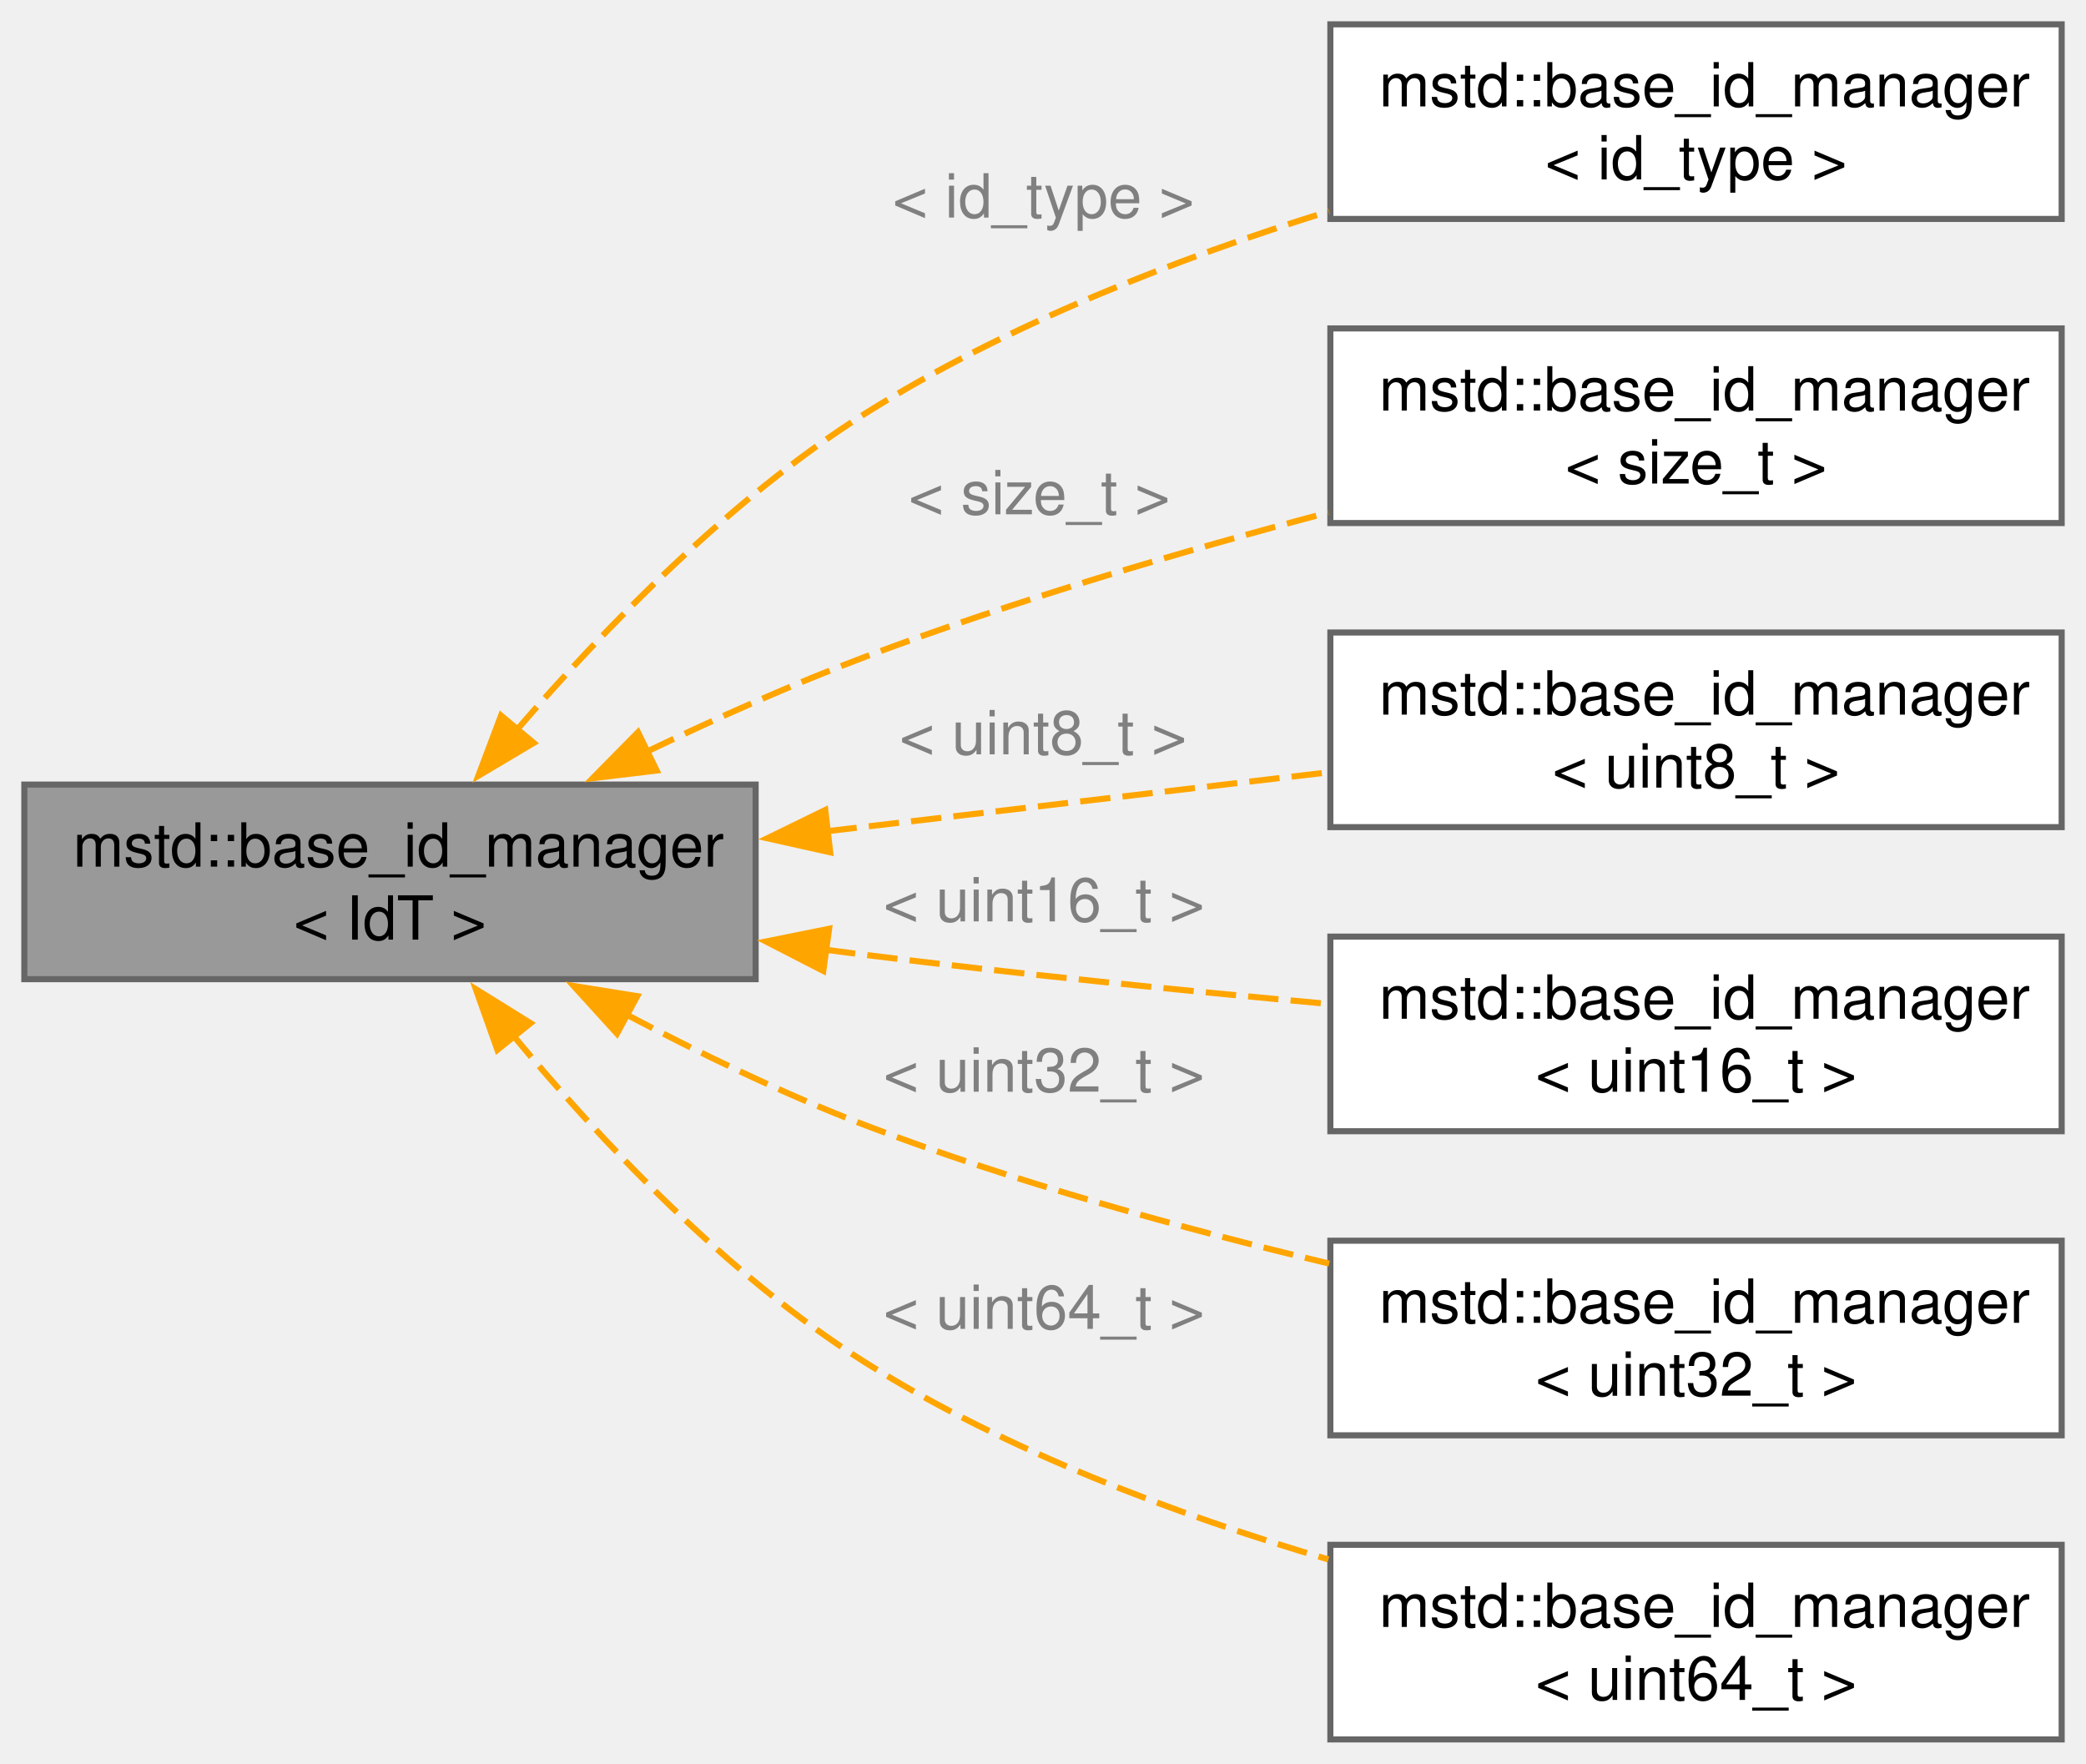
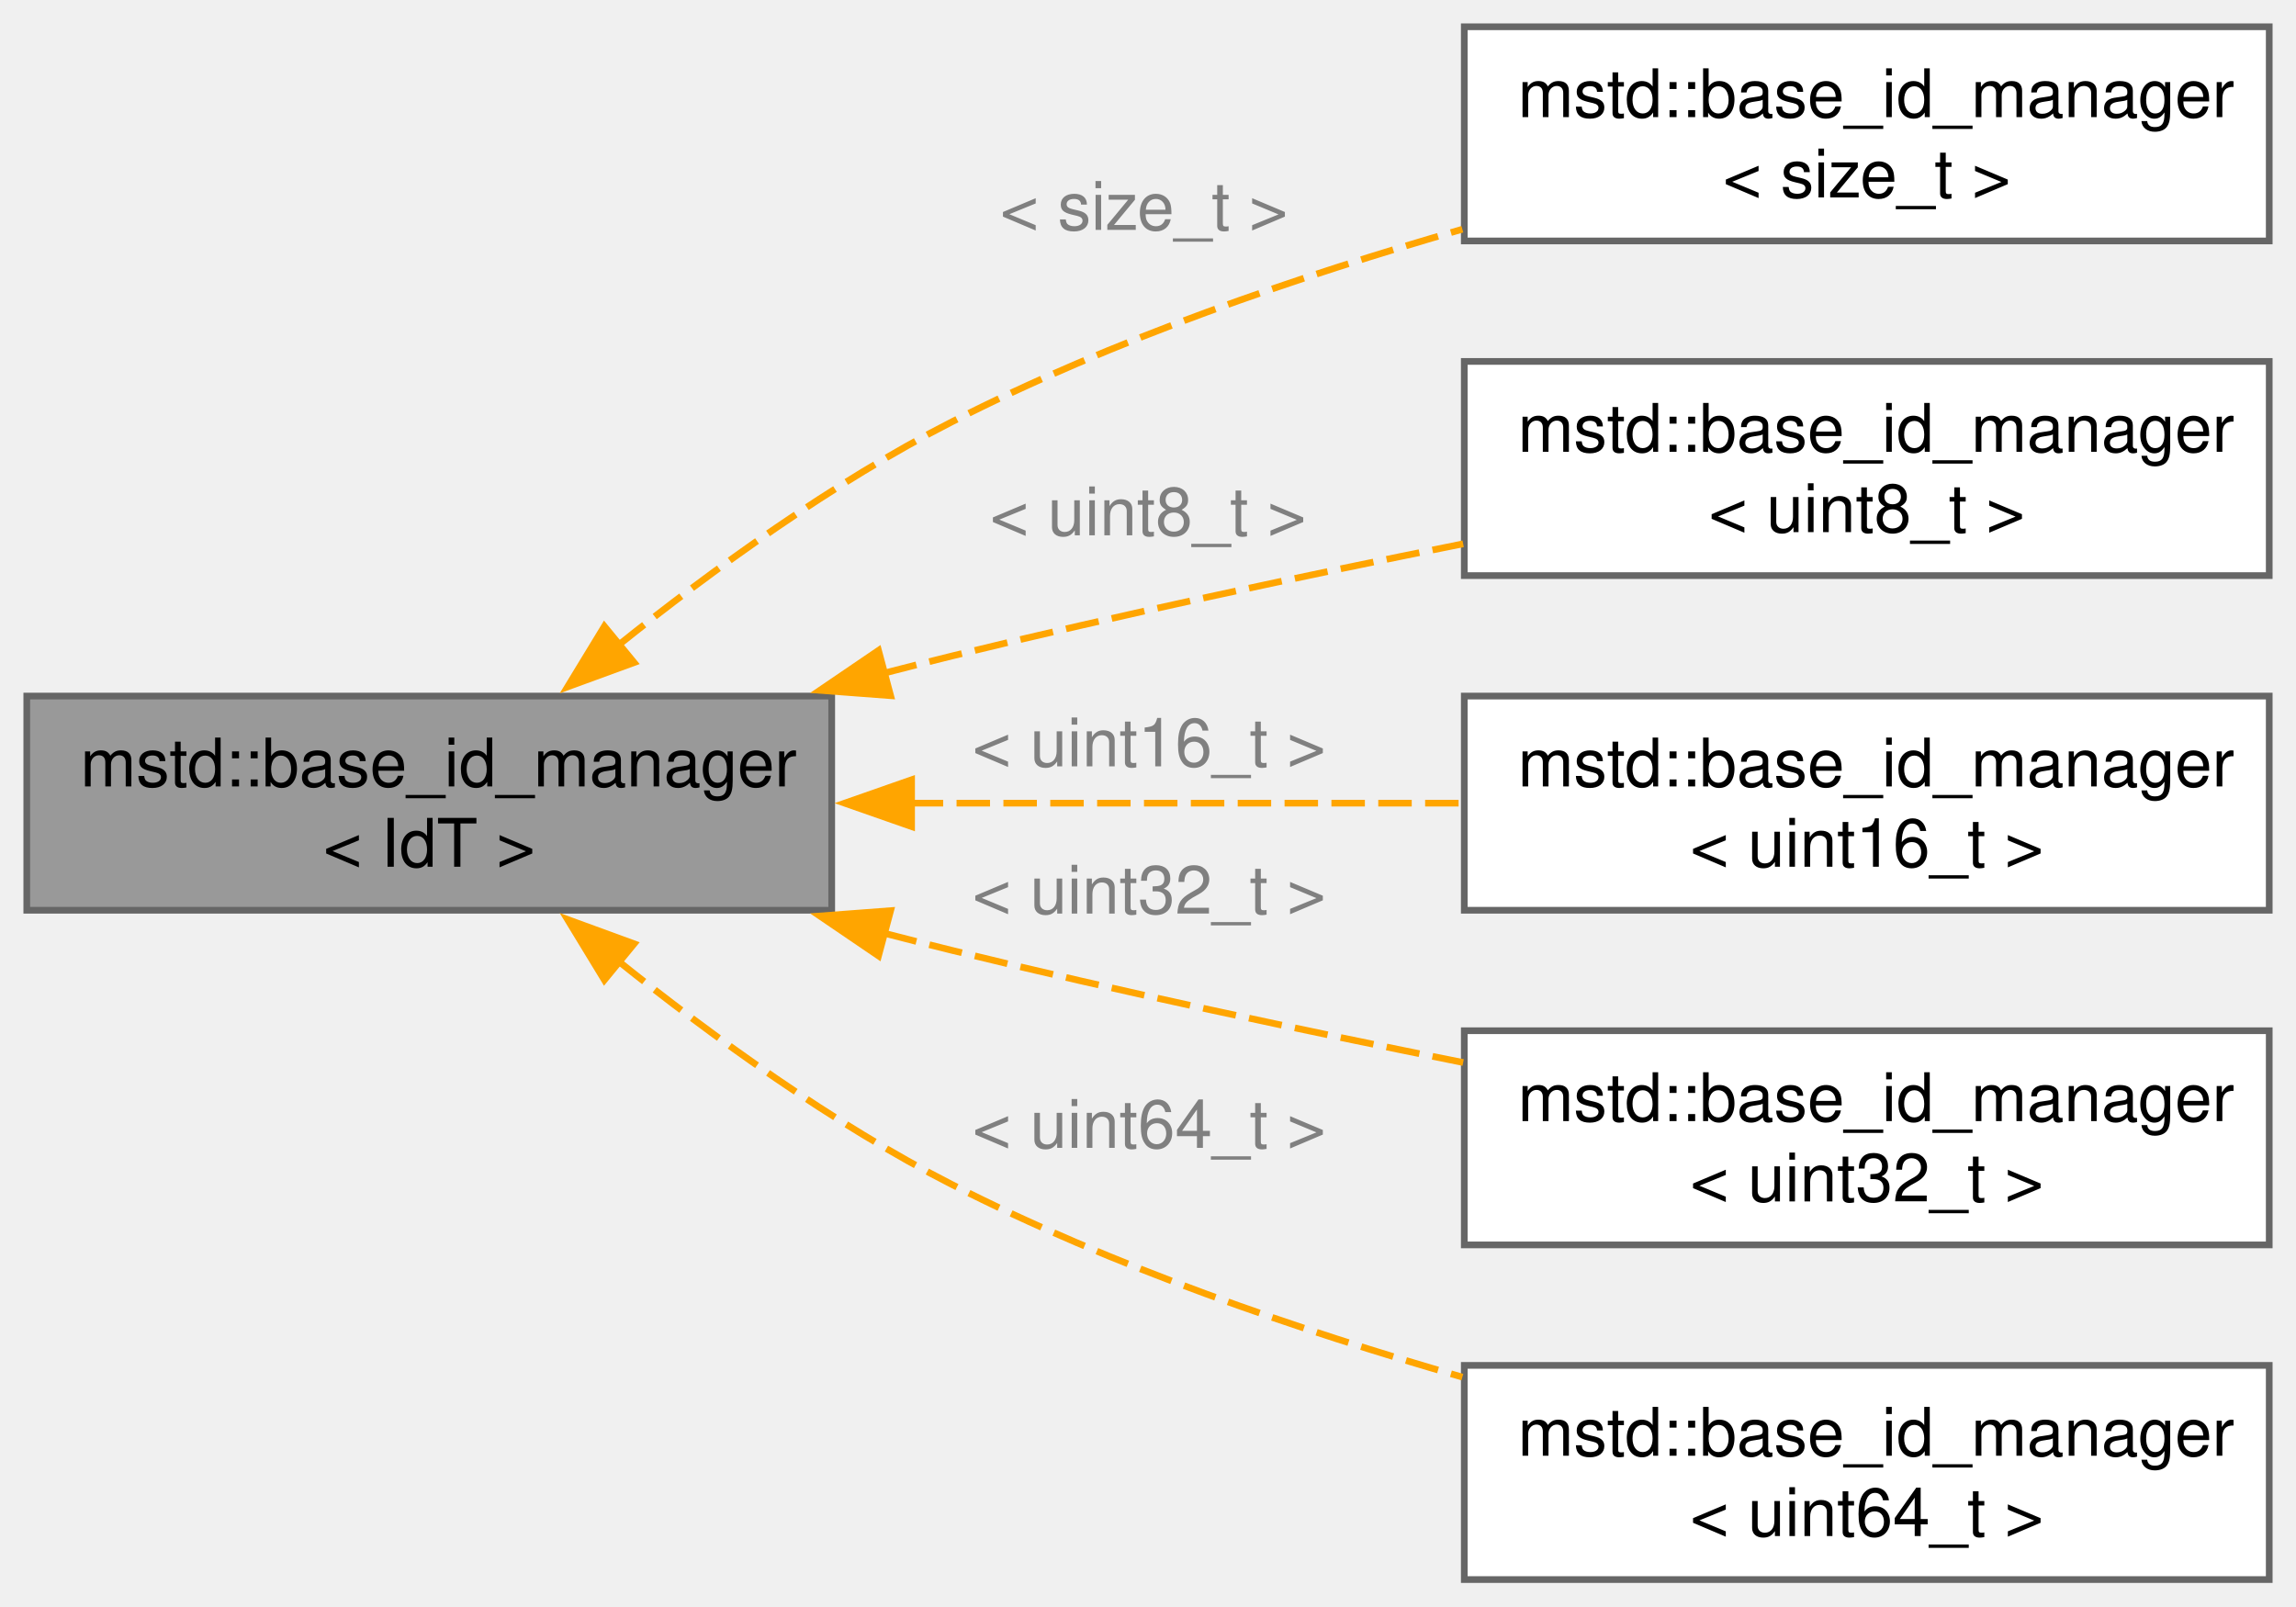
- <svg xmlns="http://www.w3.org/2000/svg" xmlns:xlink="http://www.w3.org/1999/xlink" width="343pt" height="290pt" viewBox="0.00 0.00 343.00 290.00">
-   <g id="graph0" class="graph" transform="scale(1 1) rotate(0) translate(4 286)">
+ <svg xmlns="http://www.w3.org/2000/svg" xmlns:xlink="http://www.w3.org/1999/xlink" width="343pt" height="240pt" viewBox="0.00 0.00 343.00 240.00">
+   <g id="graph0" class="graph" transform="scale(1 1) rotate(0) translate(4 236)">
    <g id="Node000001" class="node">
      <g id="a_Node000001">
        <a xlink:title=" ">
-           <polygon fill="#999999" stroke="#666666" points="120.25,-157 0,-157 0,-125 120.25,-125 120.25,-157" />
-           <text xml:space="preserve" text-anchor="start" x="8" y="-143.5" font-family="Helvetica,sans-Serif" font-size="10.00">mstd::base_id_manager</text>
-           <text xml:space="preserve" text-anchor="middle" x="60.12" y="-131.5" font-family="Helvetica,sans-Serif" font-size="10.00">&lt; IdT &gt;</text>
+           <polygon fill="#999999" stroke="#666666" points="120.25,-132 0,-132 0,-100 120.25,-100 120.25,-132" />
+           <text xml:space="preserve" text-anchor="start" x="8" y="-118.5" font-family="Helvetica,sans-Serif" font-size="10.00">mstd::base_id_manager</text>
+           <text xml:space="preserve" text-anchor="middle" x="60.12" y="-106.5" font-family="Helvetica,sans-Serif" font-size="10.00">&lt; IdT &gt;</text>
        </a>
      </g>
    </g>
    <g id="Node000002" class="node">
      <g id="a_Node000002">
-         <a xlink:href="../../da/db8/classmstd_1_1base__id__manager.html" target="_top" xlink:title=" ">
-           <polygon fill="white" stroke="#666666" points="335,-282 214.75,-282 214.75,-250 335,-250 335,-282" />
-           <text xml:space="preserve" text-anchor="start" x="222.75" y="-268.5" font-family="Helvetica,sans-Serif" font-size="10.00">mstd::base_id_manager</text>
-           <text xml:space="preserve" text-anchor="middle" x="274.88" y="-256.5" font-family="Helvetica,sans-Serif" font-size="10.00">&lt; id_type &gt;</text>
-         </a>
-       </g>
-     </g>
-     <g id="edge1_Node000001_Node000002" class="edge">
-       <g id="a_edge1_Node000001_Node000002">
-         <a xlink:title=" ">
-           <path fill="none" stroke="orange" stroke-dasharray="5,2" d="M80.98,-165.99C95.36,-182.67 116.1,-204.04 138.25,-218 161.49,-232.65 189.8,-243.57 214.53,-251.27" />
-           <polygon fill="orange" stroke="orange" points="83.76,-163.85 74.65,-158.44 78.39,-168.35 83.76,-163.85" />
-         </a>
-       </g>
-       <text xml:space="preserve" text-anchor="start" x="142.75" y="-250.23" font-family="Helvetica,sans-Serif" font-size="10.00" fill="grey">&lt; id_type &gt;</text>
-     </g>
-     <g id="Node000003" class="node">
-       <g id="a_Node000003">
        <a xlink:href="../../da/db8/classmstd_1_1base__id__manager.html" target="_top" xlink:title=" ">
          <polygon fill="white" stroke="#666666" points="335,-232 214.75,-232 214.75,-200 335,-200 335,-232" />
          <text xml:space="preserve" text-anchor="start" x="222.75" y="-218.5" font-family="Helvetica,sans-Serif" font-size="10.00">mstd::base_id_manager</text>
          <text xml:space="preserve" text-anchor="middle" x="274.88" y="-206.5" font-family="Helvetica,sans-Serif" font-size="10.00">&lt; size_t &gt;</text>
        </a>
      </g>
    </g>
-     <g id="edge2_Node000001_Node000003" class="edge">
-       <g id="a_edge2_Node000001_Node000003">
+     <g id="edge1_Node000001_Node000002" class="edge">
+       <g id="a_edge1_Node000001_Node000002">
        <a xlink:title=" ">
-           <path fill="none" stroke="orange" stroke-dasharray="5,2" d="M102.27,-162.37C113.75,-167.88 126.33,-173.51 138.25,-178 162.73,-187.22 190.45,-195.37 214.41,-201.74" />
-           <polygon fill="orange" stroke="orange" points="103.98,-159.31 93.46,-158.05 100.9,-165.6 103.98,-159.31" />
+           <path fill="none" stroke="orange" stroke-dasharray="5,2" d="M88.31,-139.55C102.46,-150.88 120.49,-163.94 138.25,-173 162.12,-185.18 190.12,-194.76 214.46,-201.75" />
+           <polygon fill="orange" stroke="orange" points="90.73,-137.01 80.78,-133.37 86.29,-142.42 90.73,-137.01" />
        </a>
      </g>
-       <text xml:space="preserve" text-anchor="start" x="145.38" y="-201.44" font-family="Helvetica,sans-Serif" font-size="10.00" fill="grey">&lt; size_t &gt;</text>
+       <text xml:space="preserve" text-anchor="start" x="145.38" y="-201.65" font-family="Helvetica,sans-Serif" font-size="10.00" fill="grey">&lt; size_t &gt;</text>
    </g>
-     <g id="Node000004" class="node">
-       <g id="a_Node000004">
+     <g id="Node000003" class="node">
+       <g id="a_Node000003">
        <a xlink:href="../../da/db8/classmstd_1_1base__id__manager.html" target="_top" xlink:title=" ">
          <polygon fill="white" stroke="#666666" points="335,-182 214.75,-182 214.75,-150 335,-150 335,-182" />
          <text xml:space="preserve" text-anchor="start" x="222.75" y="-168.5" font-family="Helvetica,sans-Serif" font-size="10.00">mstd::base_id_manager</text>
          <text xml:space="preserve" text-anchor="middle" x="274.88" y="-156.5" font-family="Helvetica,sans-Serif" font-size="10.00">&lt; uint8_t &gt;</text>
        </a>
      </g>
    </g>
-     <g id="edge3_Node000001_Node000004" class="edge">
-       <g id="a_edge3_Node000001_Node000004">
+     <g id="edge2_Node000001_Node000003" class="edge">
+       <g id="a_edge2_Node000001_Node000003">
        <a xlink:title=" ">
-           <path fill="none" stroke="orange" stroke-dasharray="5,2" d="M131.9,-149.32C158.63,-152.46 188.75,-156 214.34,-159" />
-           <polygon fill="orange" stroke="orange" points="132.51,-145.86 122.17,-148.17 131.7,-152.82 132.51,-145.86" />
+           <path fill="none" stroke="orange" stroke-dasharray="5,2" d="M128.05,-135.42C131.5,-136.31 134.91,-137.18 138.25,-138 163.12,-144.1 190.77,-149.98 214.58,-154.75" />
+           <polygon fill="orange" stroke="orange" points="129.05,-132.06 118.48,-132.86 127.24,-138.82 129.05,-132.06" />
        </a>
      </g>
-       <text xml:space="preserve" text-anchor="start" x="143.88" y="-161.97" font-family="Helvetica,sans-Serif" font-size="10.00" fill="grey">&lt; uint8_t &gt;</text>
+       <text xml:space="preserve" text-anchor="start" x="143.88" y="-156.02" font-family="Helvetica,sans-Serif" font-size="10.00" fill="grey">&lt; uint8_t &gt;</text>
    </g>
-     <g id="Node000005" class="node">
-       <g id="a_Node000005">
+     <g id="Node000004" class="node">
+       <g id="a_Node000004">
        <a xlink:href="../../da/db8/classmstd_1_1base__id__manager.html" target="_top" xlink:title=" ">
          <polygon fill="white" stroke="#666666" points="335,-132 214.75,-132 214.75,-100 335,-100 335,-132" />
          <text xml:space="preserve" text-anchor="start" x="222.75" y="-118.5" font-family="Helvetica,sans-Serif" font-size="10.00">mstd::base_id_manager</text>
          <text xml:space="preserve" text-anchor="middle" x="274.88" y="-106.5" font-family="Helvetica,sans-Serif" font-size="10.00">&lt; uint16_t &gt;</text>
        </a>
      </g>
    </g>
-     <g id="edge4_Node000001_Node000005" class="edge">
-       <g id="a_edge4_Node000001_Node000005">
+     <g id="edge3_Node000001_Node000004" class="edge">
+       <g id="a_edge3_Node000001_Node000004">
        <a xlink:title=" ">
-           <path fill="none" stroke="orange" stroke-dasharray="5,2" d="M131.66,-129.85C133.88,-129.56 136.08,-129.27 138.25,-129 163.13,-125.88 190.66,-123.11 214.37,-120.94" />
-           <polygon fill="orange" stroke="orange" points="131.37,-126.36 121.95,-131.2 132.33,-133.29 131.37,-126.36" />
+           <path fill="none" stroke="orange" stroke-dasharray="5,2" d="M131.9,-116C158.63,-116 188.75,-116 214.34,-116" />
+           <polygon fill="orange" stroke="orange" points="132.18,-112.5 122.18,-116 132.18,-119.5 132.18,-112.5" />
        </a>
      </g>
-       <text xml:space="preserve" text-anchor="start" x="141.25" y="-134.5" font-family="Helvetica,sans-Serif" font-size="10.00" fill="grey">&lt; uint16_t &gt;</text>
+       <text xml:space="preserve" text-anchor="start" x="141.25" y="-121.5" font-family="Helvetica,sans-Serif" font-size="10.00" fill="grey">&lt; uint16_t &gt;</text>
    </g>
-     <g id="Node000006" class="node">
-       <g id="a_Node000006">
+     <g id="Node000005" class="node">
+       <g id="a_Node000005">
        <a xlink:href="../../da/db8/classmstd_1_1base__id__manager.html" target="_top" xlink:title=" ">
          <polygon fill="white" stroke="#666666" points="335,-82 214.75,-82 214.75,-50 335,-50 335,-82" />
          <text xml:space="preserve" text-anchor="start" x="222.75" y="-68.5" font-family="Helvetica,sans-Serif" font-size="10.00">mstd::base_id_manager</text>
          <text xml:space="preserve" text-anchor="middle" x="274.88" y="-56.5" font-family="Helvetica,sans-Serif" font-size="10.00">&lt; uint32_t &gt;</text>
        </a>
      </g>
    </g>
-     <g id="edge5_Node000001_Node000006" class="edge">
-       <g id="a_edge5_Node000001_Node000006">
+     <g id="edge4_Node000001_Node000005" class="edge">
+       <g id="a_edge4_Node000001_Node000005">
        <a xlink:title=" ">
-           <path fill="none" stroke="orange" stroke-dasharray="5,2" d="M98.88,-119.25C111.17,-112.77 125.04,-106.05 138.25,-101 162.66,-91.66 190.49,-83.99 214.56,-78.24" />
-           <polygon fill="orange" stroke="orange" points="97.45,-116.05 90.32,-123.89 100.78,-122.21 97.45,-116.05" />
+           <path fill="none" stroke="orange" stroke-dasharray="5,2" d="M128.05,-96.58C131.5,-95.69 134.91,-94.82 138.25,-94 163.12,-87.9 190.77,-82.02 214.58,-77.25" />
+           <polygon fill="orange" stroke="orange" points="127.24,-93.18 118.48,-99.14 129.05,-99.94 127.24,-93.18" />
        </a>
      </g>
-       <text xml:space="preserve" text-anchor="start" x="141.25" y="-106.5" font-family="Helvetica,sans-Serif" font-size="10.00" fill="grey">&lt; uint32_t &gt;</text>
+       <text xml:space="preserve" text-anchor="start" x="141.25" y="-99.5" font-family="Helvetica,sans-Serif" font-size="10.00" fill="grey">&lt; uint32_t &gt;</text>
    </g>
-     <g id="Node000007" class="node">
-       <g id="a_Node000007">
+     <g id="Node000006" class="node">
+       <g id="a_Node000006">
        <a xlink:href="../../da/db8/classmstd_1_1base__id__manager.html" target="_top" xlink:title=" ">
          <polygon fill="white" stroke="#666666" points="335,-32 214.75,-32 214.75,0 335,0 335,-32" />
          <text xml:space="preserve" text-anchor="start" x="222.75" y="-18.5" font-family="Helvetica,sans-Serif" font-size="10.00">mstd::base_id_manager</text>
          <text xml:space="preserve" text-anchor="middle" x="274.88" y="-6.5" font-family="Helvetica,sans-Serif" font-size="10.00">&lt; uint64_t &gt;</text>
        </a>
      </g>
    </g>
-     <g id="edge6_Node000001_Node000007" class="edge">
-       <g id="a_edge6_Node000001_Node000007">
+     <g id="edge5_Node000001_Node000006" class="edge">
+       <g id="a_edge5_Node000001_Node000006">
        <a xlink:title=" ">
-           <path fill="none" stroke="orange" stroke-dasharray="5,2" d="M80.14,-116.04C94.46,-98.75 115.46,-76.36 138.25,-62 161.39,-47.42 189.68,-36.88 214.43,-29.59" />
-           <polygon fill="orange" stroke="orange" points="77.79,-113.38 74.24,-123.36 83.24,-117.77 77.79,-113.38" />
+           <path fill="none" stroke="orange" stroke-dasharray="5,2" d="M88.31,-92.45C102.46,-81.12 120.49,-68.06 138.25,-59 162.12,-46.82 190.12,-37.24 214.46,-30.25" />
+           <polygon fill="orange" stroke="orange" points="86.29,-89.58 80.78,-98.63 90.73,-94.99 86.29,-89.58" />
        </a>
      </g>
-       <text xml:space="preserve" text-anchor="start" x="141.25" y="-67.5" font-family="Helvetica,sans-Serif" font-size="10.00" fill="grey">&lt; uint64_t &gt;</text>
+       <text xml:space="preserve" text-anchor="start" x="141.25" y="-64.5" font-family="Helvetica,sans-Serif" font-size="10.00" fill="grey">&lt; uint64_t &gt;</text>
    </g>
  </g>
</svg>
